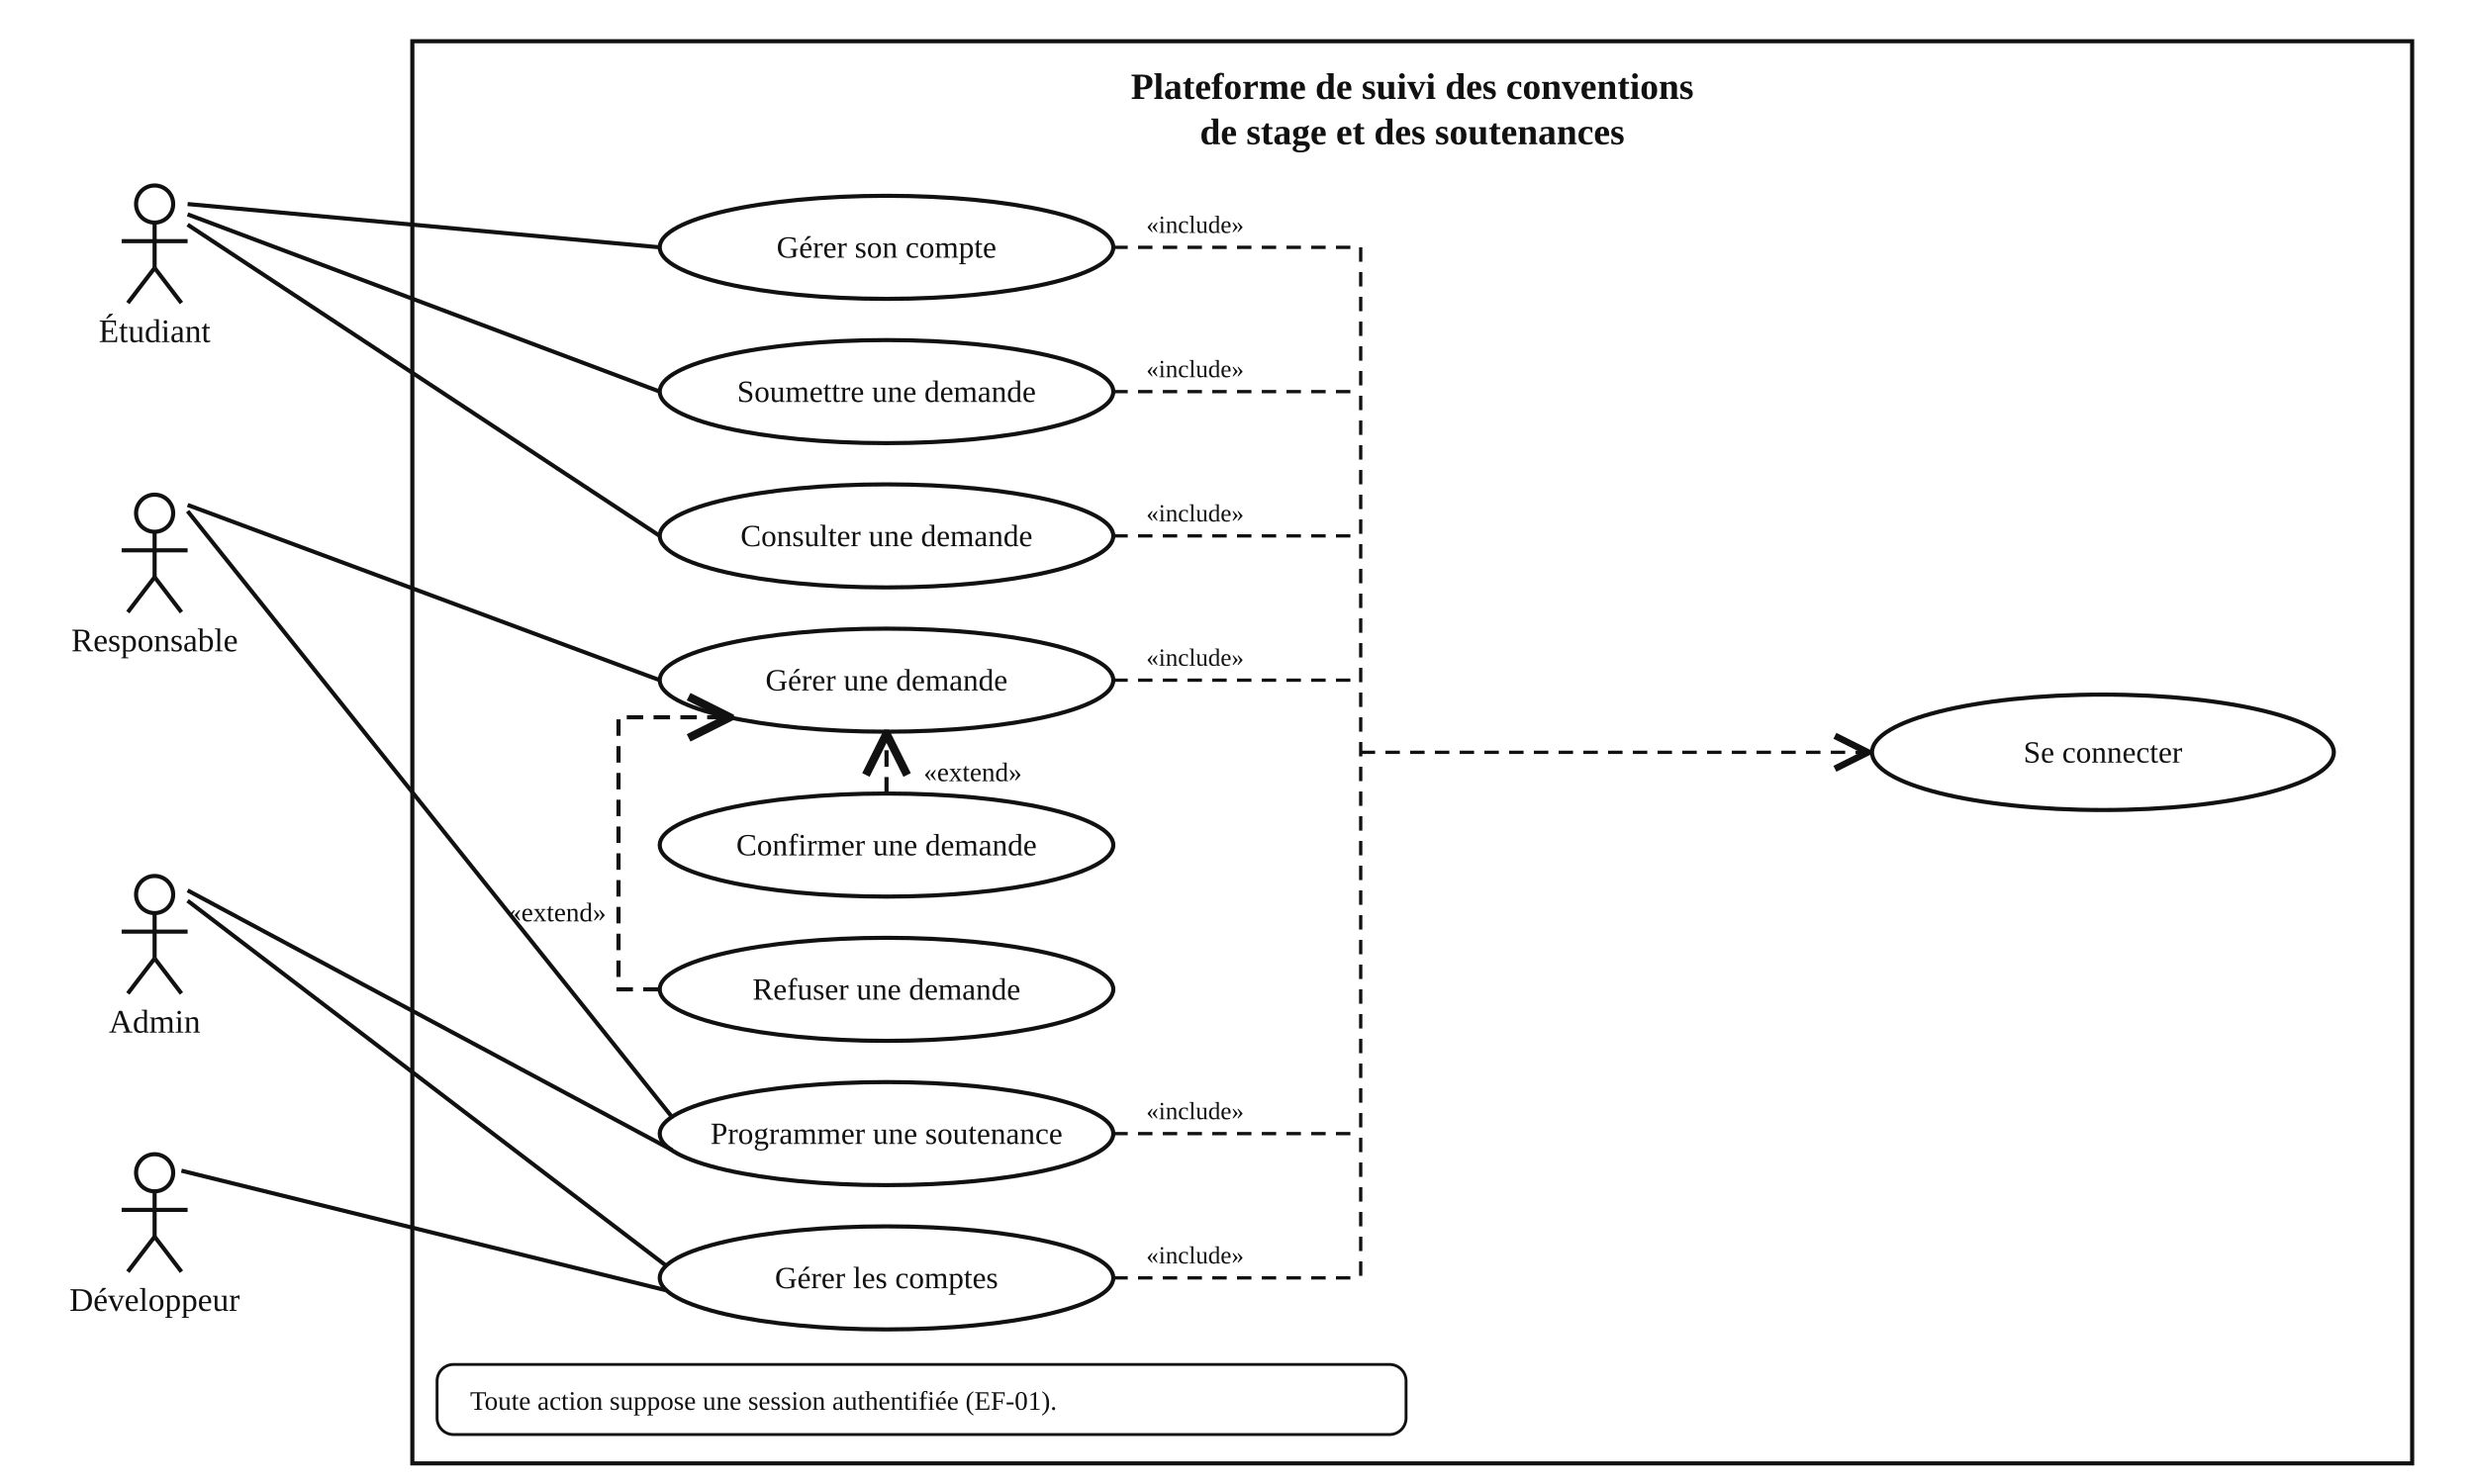
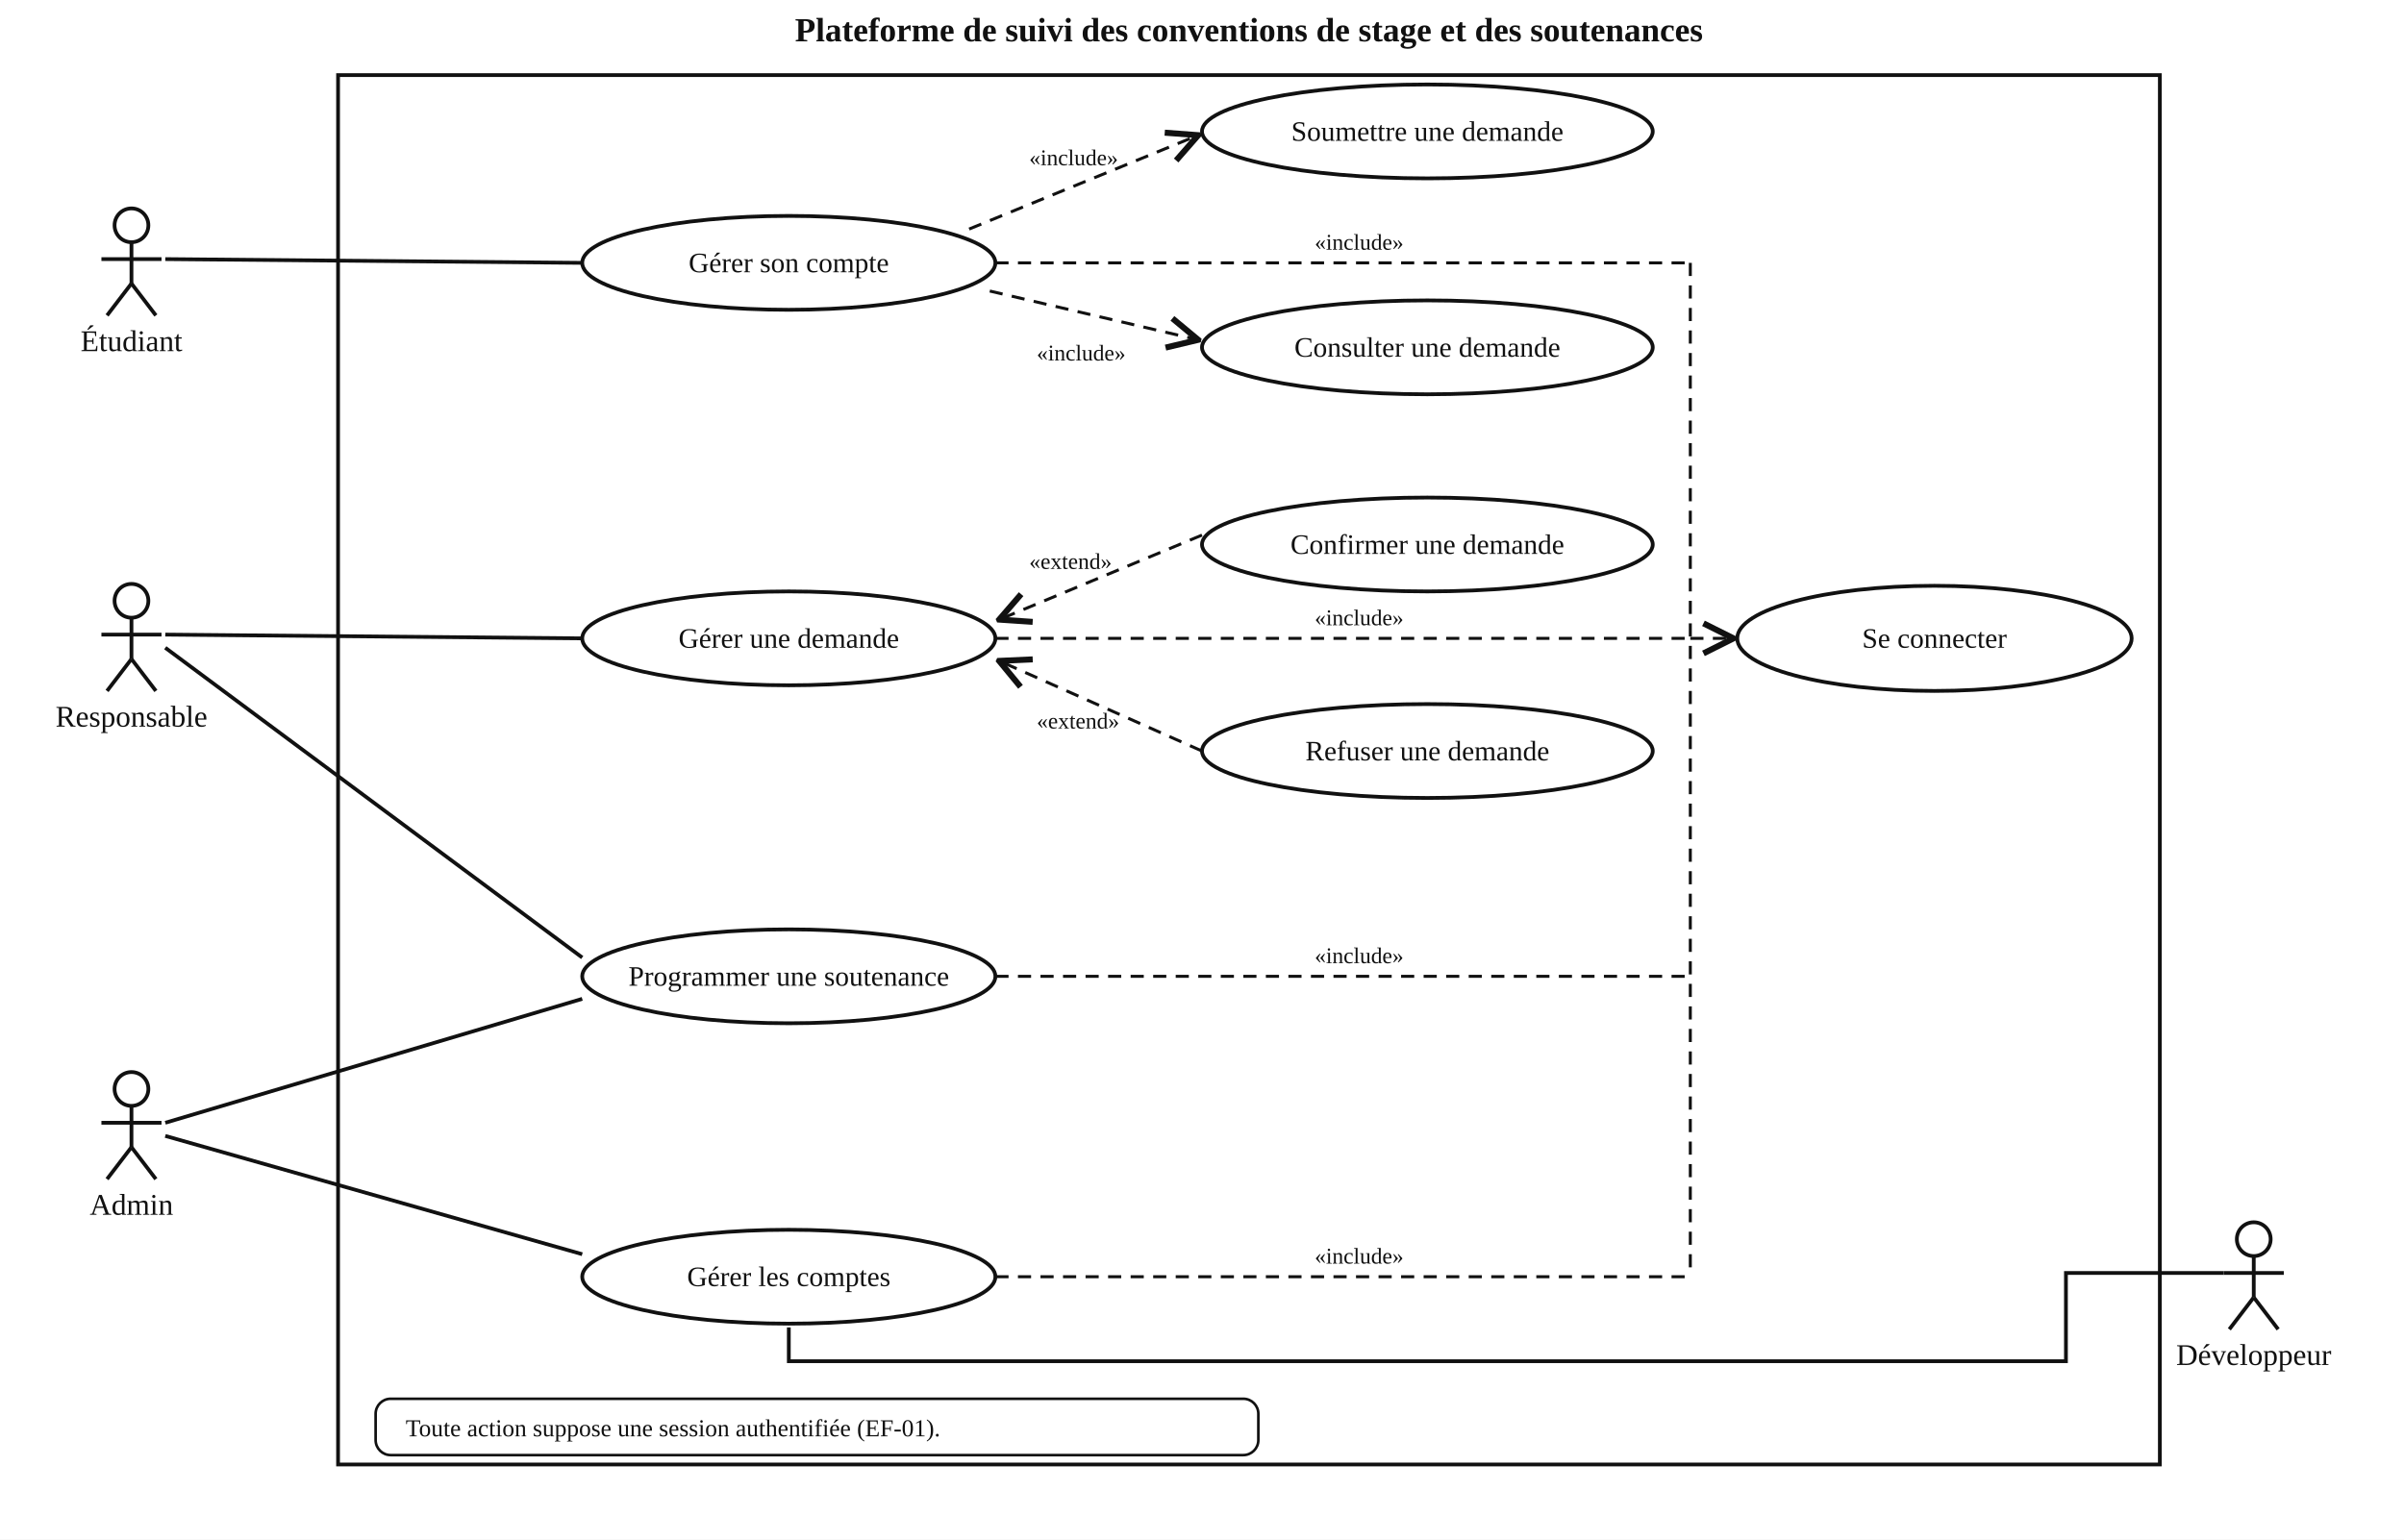
- <svg xmlns="http://www.w3.org/2000/svg" width="1200" height="720" viewBox="0 0 1200 720">
-   <rect x="0" y="0" width="1200" height="720" fill="#ffffff" />
+ <svg xmlns="http://www.w3.org/2000/svg" width="1280" height="820" viewBox="0 0 1280 820">
+   <rect x="0" y="0" width="1280" height="820" fill="#ffffff" />
  <defs>
    <marker id="arrow" viewBox="0 0 12 12" refX="11" refY="6" markerWidth="12" markerHeight="12" orient="auto-start-reverse">
      <path d="M1,1 L11,6 L1,11" fill="none" stroke="#111" stroke-width="2" />
    </marker>
  </defs>
-   <rect x="200" y="20" width="970" height="690" fill="none" stroke="#111" stroke-width="2" />
-   <text x="685" y="48" font-size="18" font-weight="bold" text-anchor="middle" fill="#111">Plateforme de suivi des conventions</text>
-   <text x="685" y="70" font-size="18" font-weight="bold" text-anchor="middle" fill="#111">de stage et des soutenances</text>
+   <text x="665" y="22" font-size="18" font-weight="bold" text-anchor="middle" fill="#111">Plateforme de suivi des conventions de stage et des soutenances</text>
+   <rect x="180" y="40" width="970" height="740" fill="none" stroke="#111" stroke-width="2" />
  <g stroke="#111" stroke-width="2" fill="none">
-     <circle cx="75" cy="99" r="9" />
-     <line x1="75" y1="108" x2="75" y2="130" />
-     <line x1="59" y1="117" x2="91" y2="117" />
-     <line x1="75" y1="130" x2="62" y2="147" />
-     <line x1="75" y1="130" x2="88" y2="147" />
+     <circle cx="70" cy="120" r="9" />
+     <line x1="70" y1="129" x2="70" y2="151" />
+     <line x1="54" y1="138" x2="86" y2="138" />
+     <line x1="70" y1="151" x2="57" y2="168" />
+     <line x1="70" y1="151" x2="83" y2="168" />
  </g>
-   <text x="75" y="166" font-size="16" text-anchor="middle" fill="#111">Étudiant</text>
+   <text x="70" y="187" font-size="16" text-anchor="middle" fill="#111">Étudiant</text>
  <g stroke="#111" stroke-width="2" fill="none">
-     <circle cx="75" cy="249" r="9" />
-     <line x1="75" y1="258" x2="75" y2="280" />
-     <line x1="59" y1="267" x2="91" y2="267" />
-     <line x1="75" y1="280" x2="62" y2="297" />
-     <line x1="75" y1="280" x2="88" y2="297" />
+     <circle cx="70" cy="320" r="9" />
+     <line x1="70" y1="329" x2="70" y2="351" />
+     <line x1="54" y1="338" x2="86" y2="338" />
+     <line x1="70" y1="351" x2="57" y2="368" />
+     <line x1="70" y1="351" x2="83" y2="368" />
  </g>
-   <text x="75" y="316" font-size="16" text-anchor="middle" fill="#111">Responsable</text>
+   <text x="70" y="387" font-size="16" text-anchor="middle" fill="#111">Responsable</text>
  <g stroke="#111" stroke-width="2" fill="none">
-     <circle cx="75" cy="434" r="9" />
-     <line x1="75" y1="443" x2="75" y2="465" />
-     <line x1="59" y1="452" x2="91" y2="452" />
-     <line x1="75" y1="465" x2="62" y2="482" />
-     <line x1="75" y1="465" x2="88" y2="482" />
+     <circle cx="70" cy="580" r="9" />
+     <line x1="70" y1="589" x2="70" y2="611" />
+     <line x1="54" y1="598" x2="86" y2="598" />
+     <line x1="70" y1="611" x2="57" y2="628" />
+     <line x1="70" y1="611" x2="83" y2="628" />
  </g>
-   <text x="75" y="501" font-size="16" text-anchor="middle" fill="#111">Admin</text>
+   <text x="70" y="647" font-size="16" text-anchor="middle" fill="#111">Admin</text>
  <g stroke="#111" stroke-width="2" fill="none">
-     <circle cx="75" cy="569" r="9" />
-     <line x1="75" y1="578" x2="75" y2="600" />
-     <line x1="59" y1="587" x2="91" y2="587" />
-     <line x1="75" y1="600" x2="62" y2="617" />
-     <line x1="75" y1="600" x2="88" y2="617" />
+     <circle cx="1200" cy="660" r="9" />
+     <line x1="1200" y1="669" x2="1200" y2="691" />
+     <line x1="1184" y1="678" x2="1216" y2="678" />
+     <line x1="1200" y1="691" x2="1187" y2="708" />
+     <line x1="1200" y1="691" x2="1213" y2="708" />
  </g>
-   <text x="75" y="636" font-size="16" text-anchor="middle" fill="#111">Développeur</text>
-   <ellipse cx="430" cy="120" rx="110" ry="25" fill="#ffffff" stroke="#111" stroke-width="2" />
-   <text x="430" y="125" font-size="15" text-anchor="middle" fill="#111">Gérer son compte</text>
-   <ellipse cx="430" cy="190" rx="110" ry="25" fill="#ffffff" stroke="#111" stroke-width="2" />
-   <text x="430" y="195" font-size="15" text-anchor="middle" fill="#111">Soumettre une demande</text>
-   <ellipse cx="430" cy="260" rx="110" ry="25" fill="#ffffff" stroke="#111" stroke-width="2" />
-   <text x="430" y="265" font-size="15" text-anchor="middle" fill="#111">Consulter une demande</text>
-   <ellipse cx="430" cy="330" rx="110" ry="25" fill="#ffffff" stroke="#111" stroke-width="2" />
-   <text x="430" y="335" font-size="15" text-anchor="middle" fill="#111">Gérer une demande</text>
-   <ellipse cx="430" cy="410" rx="110" ry="25" fill="#ffffff" stroke="#111" stroke-width="2" />
-   <text x="430" y="415" font-size="15" text-anchor="middle" fill="#111">Confirmer une demande</text>
-   <ellipse cx="430" cy="480" rx="110" ry="25" fill="#ffffff" stroke="#111" stroke-width="2" />
-   <text x="430" y="485" font-size="15" text-anchor="middle" fill="#111">Refuser une demande</text>
-   <ellipse cx="430" cy="550" rx="110" ry="25" fill="#ffffff" stroke="#111" stroke-width="2" />
-   <text x="430" y="555" font-size="15" text-anchor="middle" fill="#111">Programmer une soutenance</text>
-   <ellipse cx="430" cy="620" rx="110" ry="25" fill="#ffffff" stroke="#111" stroke-width="2" />
-   <text x="430" y="625" font-size="15" text-anchor="middle" fill="#111">Gérer les comptes</text>
-   <ellipse cx="1020" cy="365" rx="112" ry="28" fill="#ffffff" stroke="#111" stroke-width="2" />
-   <text x="1020" y="370" font-size="15" text-anchor="middle" fill="#111">Se connecter</text>
-   <line x1="91" y1="99" x2="320" y2="120" stroke="#111" stroke-width="2" />
-   <line x1="91" y1="104" x2="320" y2="190" stroke="#111" stroke-width="2" />
-   <line x1="91" y1="109" x2="320" y2="260" stroke="#111" stroke-width="2" />
-   <line x1="91" y1="245" x2="320" y2="330" stroke="#111" stroke-width="2" />
-   <line x1="91" y1="248" x2="326" y2="542" stroke="#111" stroke-width="2" />
-   <line x1="91" y1="432" x2="326" y2="558" stroke="#111" stroke-width="2" />
-   <line x1="91" y1="437" x2="323" y2="614" stroke="#111" stroke-width="2" />
-   <line x1="88" y1="568" x2="323" y2="626" stroke="#111" stroke-width="2" />
-   <path d="M540,120 L660,120" fill="none" stroke="#111" stroke-width="1.6" stroke-dasharray="7 5" />
-   <text x="556" y="113" font-size="12" fill="#111">«include»</text>
-   <path d="M540,190 L660,190" fill="none" stroke="#111" stroke-width="1.6" stroke-dasharray="7 5" />
-   <text x="556" y="183" font-size="12" fill="#111">«include»</text>
-   <path d="M540,260 L660,260" fill="none" stroke="#111" stroke-width="1.6" stroke-dasharray="7 5" />
-   <text x="556" y="253" font-size="12" fill="#111">«include»</text>
-   <path d="M540,330 L660,330" fill="none" stroke="#111" stroke-width="1.6" stroke-dasharray="7 5" />
-   <text x="556" y="323" font-size="12" fill="#111">«include»</text>
-   <path d="M540,550 L660,550" fill="none" stroke="#111" stroke-width="1.6" stroke-dasharray="7 5" />
-   <text x="556" y="543" font-size="12" fill="#111">«include»</text>
-   <path d="M540,620 L660,620" fill="none" stroke="#111" stroke-width="1.6" stroke-dasharray="7 5" />
-   <text x="556" y="613" font-size="12" fill="#111">«include»</text>
-   <path d="M660,120 L660,620" fill="none" stroke="#111" stroke-width="1.6" stroke-dasharray="7 5" />
-   <path d="M660,365 L906,365" fill="none" stroke="#111" stroke-width="1.6" stroke-dasharray="7 5" marker-end="url(#arrow)" />
-   <path d="M430,385 L430,356" fill="none" stroke="#111" stroke-width="2" stroke-dasharray="8 5" marker-end="url(#arrow)" />
-   <text x="448" y="379" font-size="13" fill="#111" text-anchor="start">«extend»</text>
-   <path d="M320,480 L300,480 L300,348 L354,348" fill="none" stroke="#111" stroke-width="2" stroke-dasharray="8 5" marker-end="url(#arrow)" />
-   <text x="294" y="447" font-size="13" fill="#111" text-anchor="end">«extend»</text>
-   <rect x="212" y="662" width="470" height="34" rx="8" fill="#ffffff" stroke="#111" stroke-width="1.4" />
-   <text x="228" y="684" font-size="13" fill="#111">Toute action suppose une session authentifiée (EF-01).</text>
+   <text x="1200" y="727" font-size="16" text-anchor="middle" fill="#111">Développeur</text>
+   <ellipse cx="420" cy="140" rx="110" ry="25" fill="#ffffff" stroke="#111" stroke-width="2" />
+   <text x="420" y="145" font-size="15" text-anchor="middle" fill="#111">Gérer son compte</text>
+   <ellipse cx="420" cy="340" rx="110" ry="25" fill="#ffffff" stroke="#111" stroke-width="2" />
+   <text x="420" y="345" font-size="15" text-anchor="middle" fill="#111">Gérer une demande</text>
+   <ellipse cx="420" cy="520" rx="110" ry="25" fill="#ffffff" stroke="#111" stroke-width="2" />
+   <text x="420" y="525" font-size="15" text-anchor="middle" fill="#111">Programmer une soutenance</text>
+   <ellipse cx="420" cy="680" rx="110" ry="25" fill="#ffffff" stroke="#111" stroke-width="2" />
+   <text x="420" y="685" font-size="15" text-anchor="middle" fill="#111">Gérer les comptes</text>
+   <ellipse cx="760" cy="70" rx="120" ry="25" fill="#ffffff" stroke="#111" stroke-width="2" />
+   <text x="760" y="75" font-size="15" text-anchor="middle" fill="#111">Soumettre une demande</text>
+   <ellipse cx="760" cy="185" rx="120" ry="25" fill="#ffffff" stroke="#111" stroke-width="2" />
+   <text x="760" y="190" font-size="15" text-anchor="middle" fill="#111">Consulter une demande</text>
+   <ellipse cx="760" cy="290" rx="120" ry="25" fill="#ffffff" stroke="#111" stroke-width="2" />
+   <text x="760" y="295" font-size="15" text-anchor="middle" fill="#111">Confirmer une demande</text>
+   <ellipse cx="760" cy="400" rx="120" ry="25" fill="#ffffff" stroke="#111" stroke-width="2" />
+   <text x="760" y="405" font-size="15" text-anchor="middle" fill="#111">Refuser une demande</text>
+   <ellipse cx="1030" cy="340" rx="105" ry="28" fill="#ffffff" stroke="#111" stroke-width="2" />
+   <text x="1030" y="345" font-size="15" text-anchor="middle" fill="#111">Se connecter</text>
+   <line x1="88" y1="138" x2="310" y2="140" stroke="#111" stroke-width="2" />
+   <line x1="88" y1="338" x2="310" y2="340" stroke="#111" stroke-width="2" />
+   <line x1="88" y1="345" x2="310" y2="510" stroke="#111" stroke-width="2" />
+   <line x1="88" y1="598" x2="310" y2="532" stroke="#111" stroke-width="2" />
+   <line x1="88" y1="605" x2="310" y2="668" stroke="#111" stroke-width="2" />
+   <path d="M1184,678 L1100,678 L1100,725 L420,725 L420,707" fill="none" stroke="#111" stroke-width="2" />
+   <path d="M516,122 L638,72" fill="none" stroke="#111" stroke-width="1.6" stroke-dasharray="7 5" marker-end="url(#arrow)" />
+   <text x="548" y="88" font-size="12" fill="#111">«include»</text>
+   <path d="M527,155 L638,181" fill="none" stroke="#111" stroke-width="1.6" stroke-dasharray="7 5" marker-end="url(#arrow)" />
+   <text x="552" y="192" font-size="12" fill="#111">«include»</text>
+   <path d="M640,285 L532,330" fill="none" stroke="#111" stroke-width="1.6" stroke-dasharray="7 5" marker-end="url(#arrow)" />
+   <text x="548" y="303" font-size="12" fill="#111">«extend»</text>
+   <path d="M640,400 L532,352" fill="none" stroke="#111" stroke-width="1.6" stroke-dasharray="7 5" marker-end="url(#arrow)" />
+   <text x="552" y="388" font-size="12" fill="#111">«extend»</text>
+   <path d="M530,140 L900,140" fill="none" stroke="#111" stroke-width="1.6" stroke-dasharray="7 5" />
+   <text x="700" y="133" font-size="12" fill="#111">«include»</text>
+   <path d="M530,340 L900,340" fill="none" stroke="#111" stroke-width="1.6" stroke-dasharray="7 5" />
+   <text x="700" y="333" font-size="12" fill="#111">«include»</text>
+   <path d="M530,520 L900,520" fill="none" stroke="#111" stroke-width="1.6" stroke-dasharray="7 5" />
+   <text x="700" y="513" font-size="12" fill="#111">«include»</text>
+   <path d="M530,680 L900,680" fill="none" stroke="#111" stroke-width="1.6" stroke-dasharray="7 5" />
+   <text x="700" y="673" font-size="12" fill="#111">«include»</text>
+   <path d="M900,140 L900,680" fill="none" stroke="#111" stroke-width="1.6" stroke-dasharray="7 5" />
+   <path d="M900,340 L923,340" fill="none" stroke="#111" stroke-width="1.6" stroke-dasharray="7 5" marker-end="url(#arrow)" />
+   <rect x="200" y="745" width="470" height="30" rx="8" fill="#ffffff" stroke="#111" stroke-width="1.4" />
+   <text x="216" y="765" font-size="13" fill="#111">Toute action suppose une session authentifiée (EF-01).</text>
</svg>
